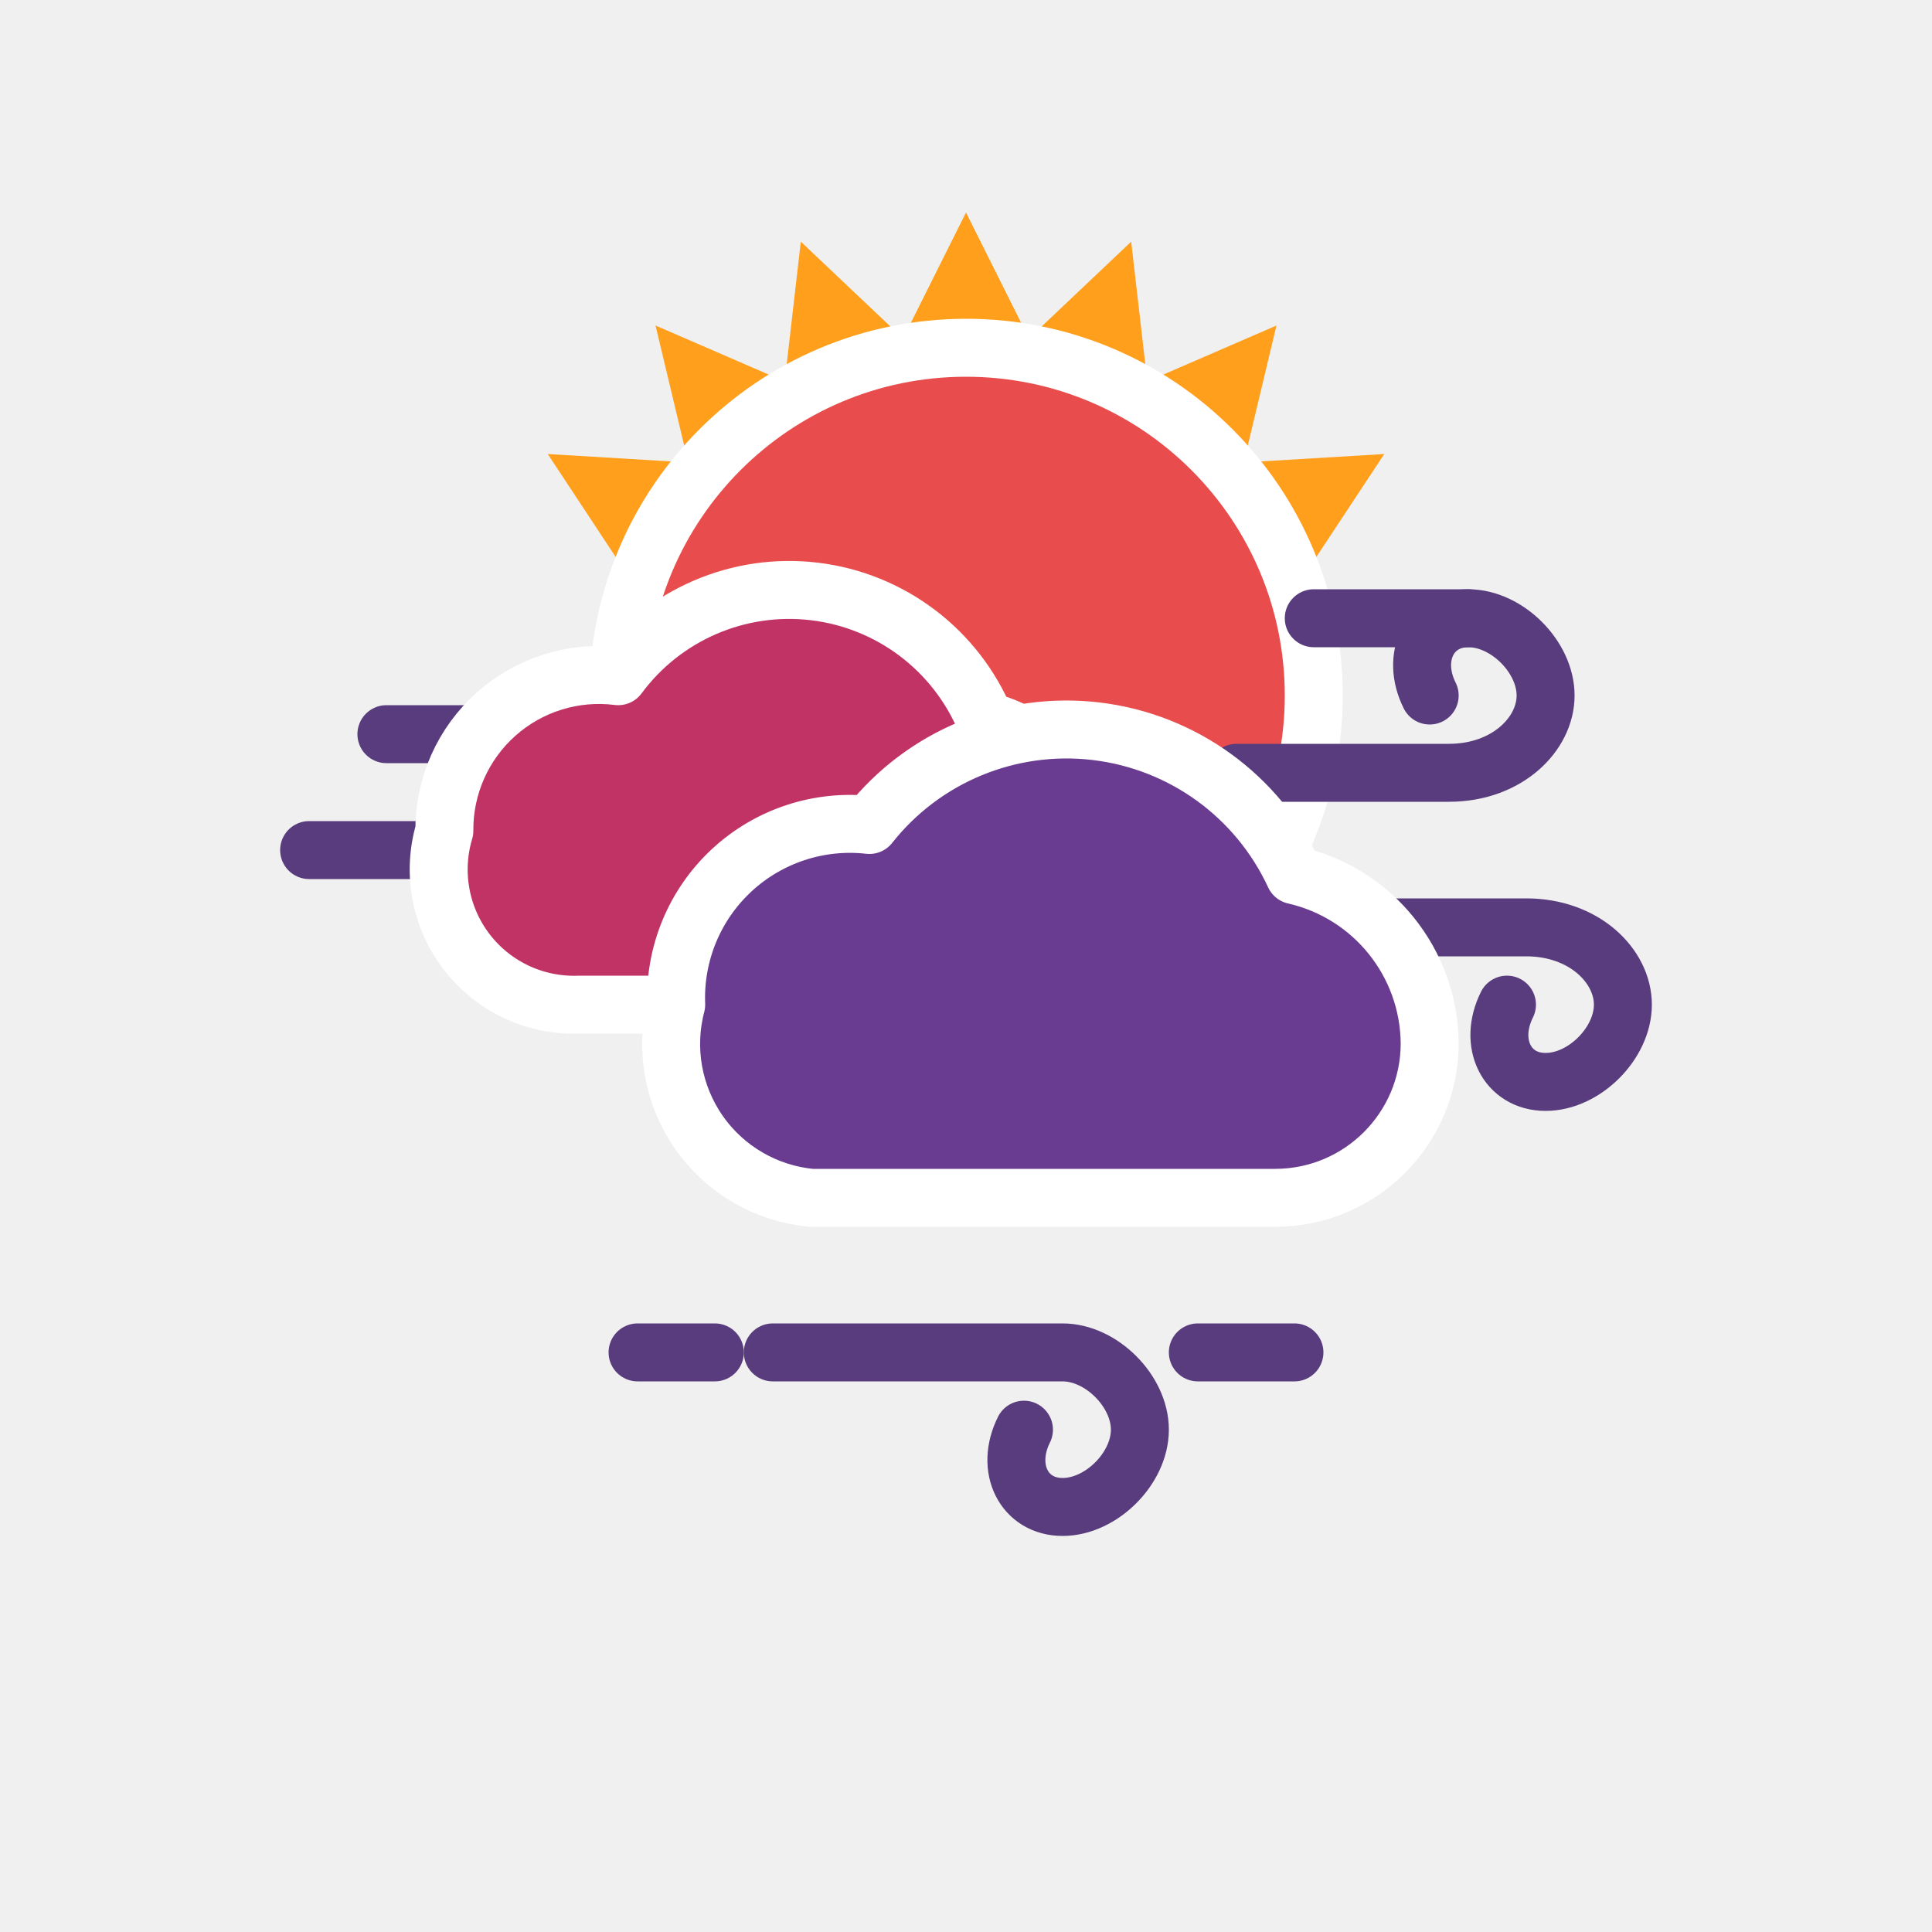
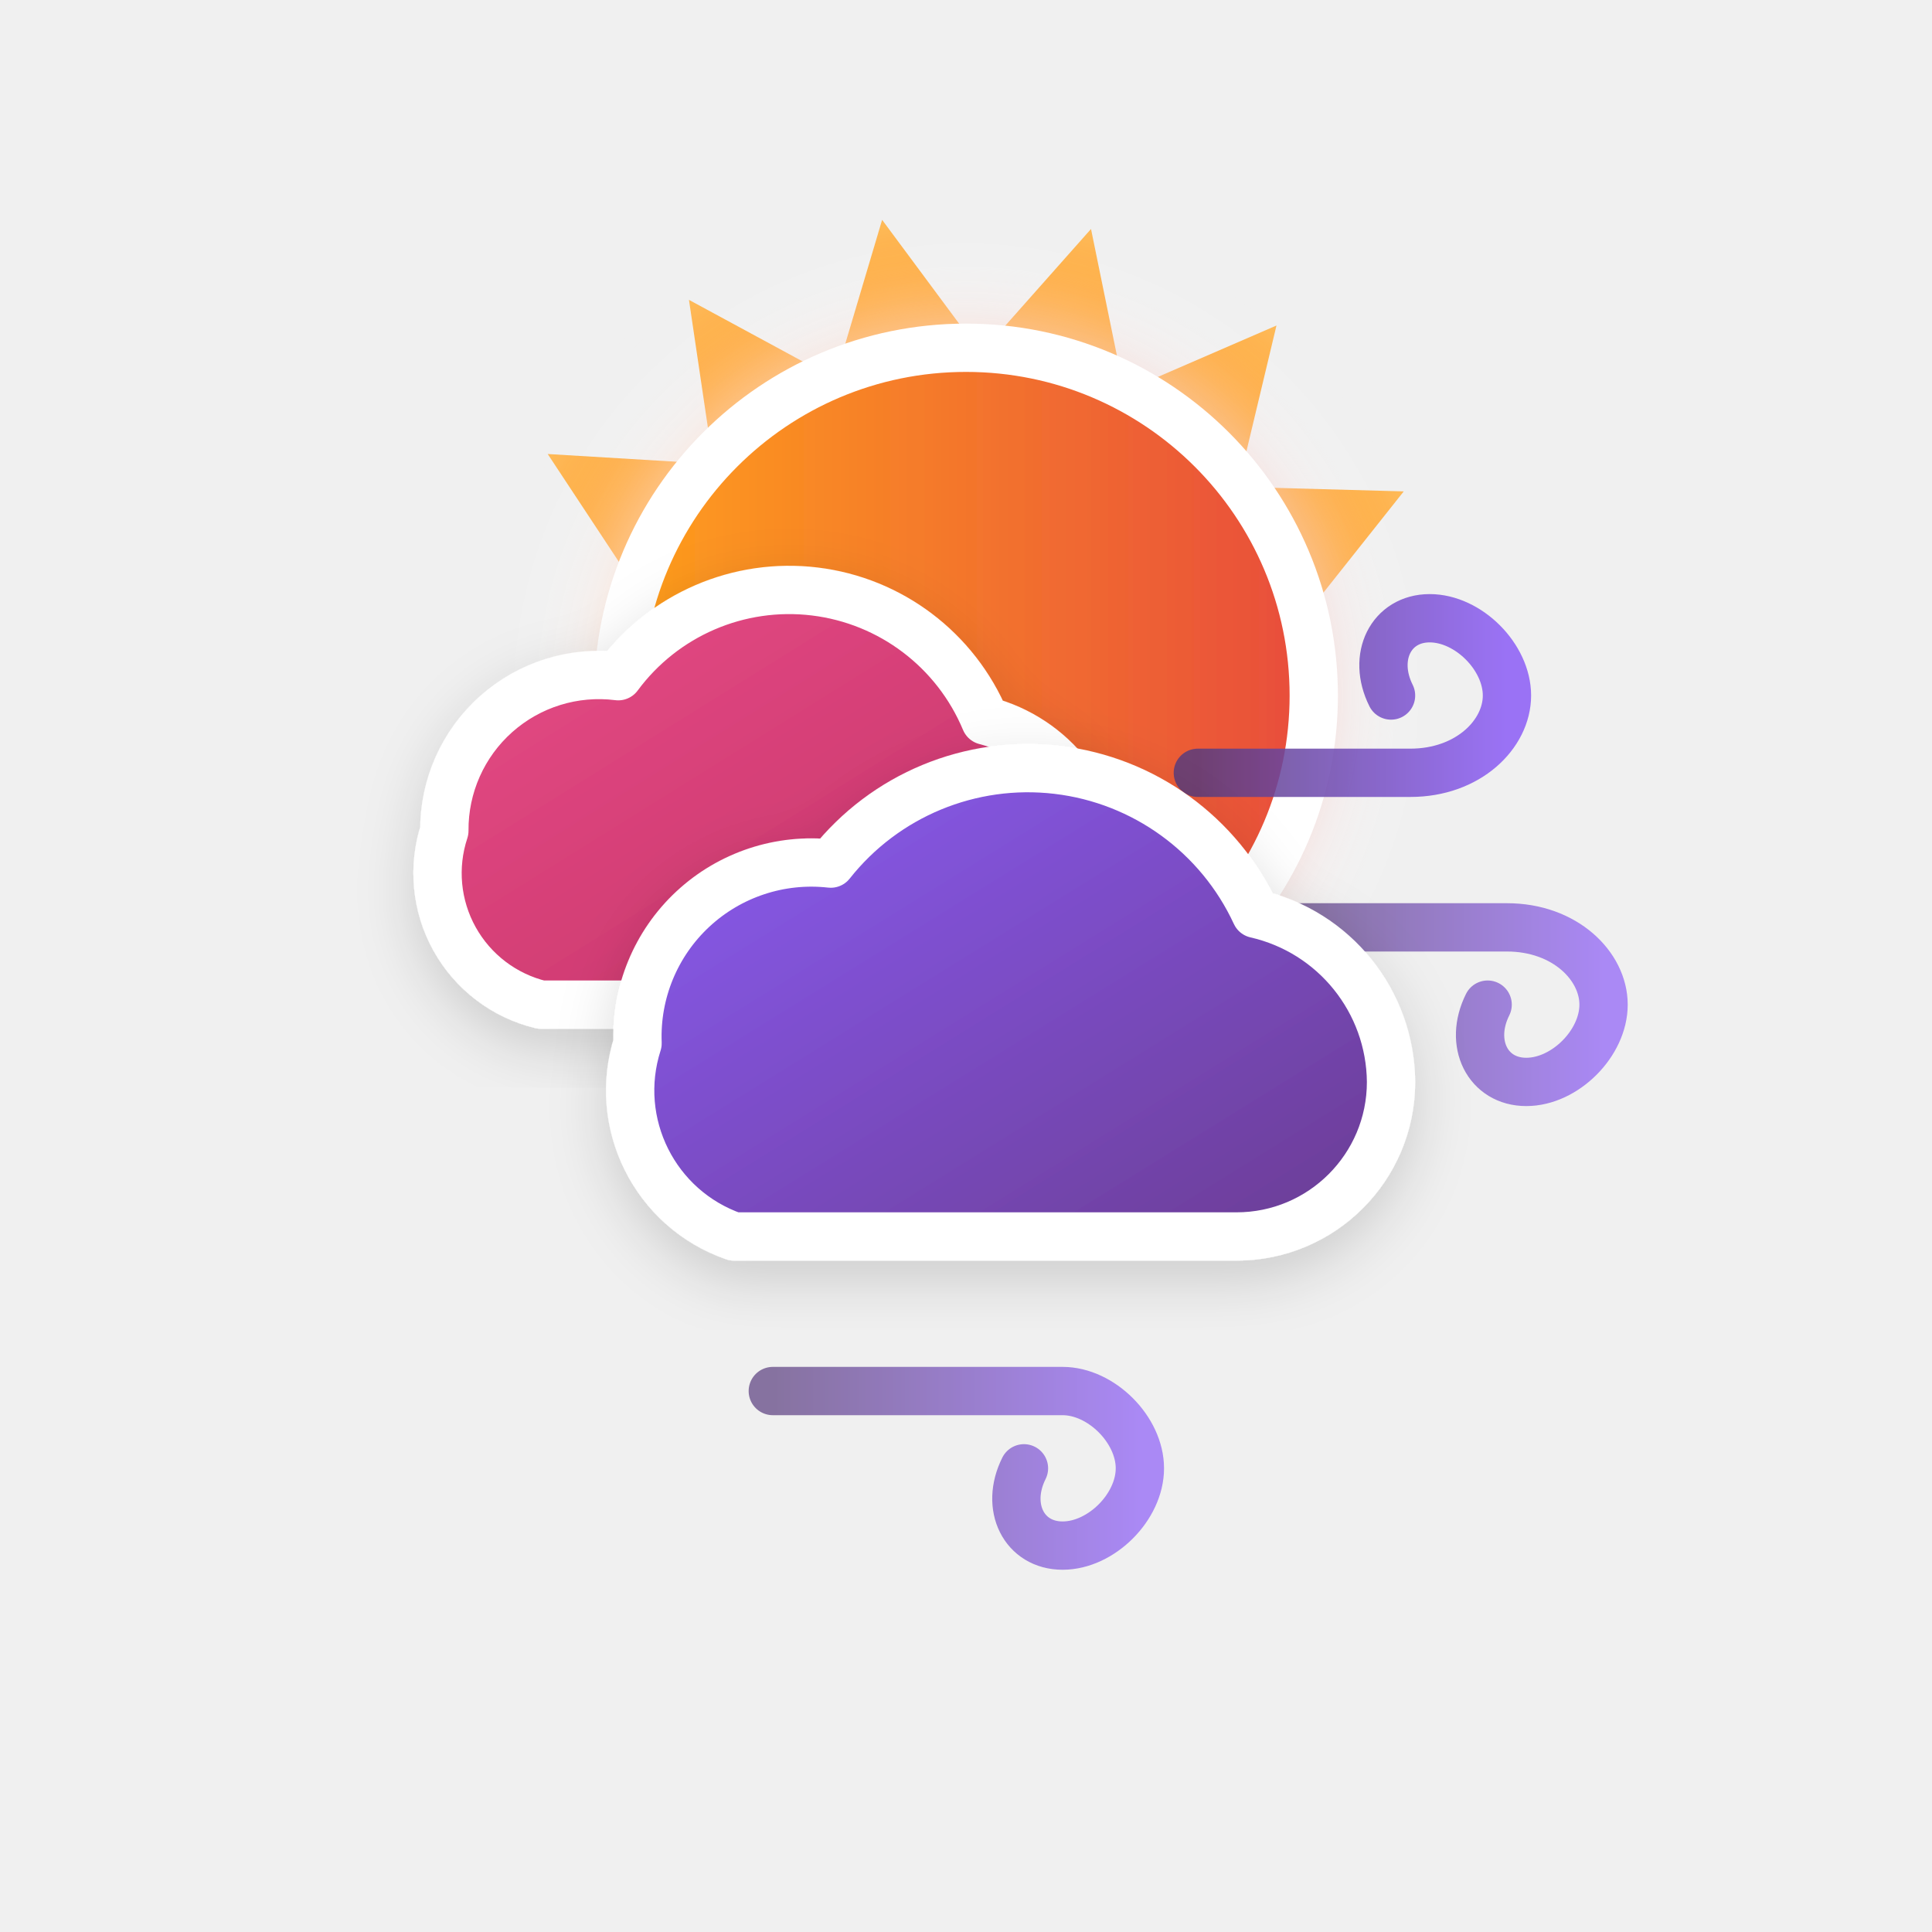
<svg xmlns="http://www.w3.org/2000/svg" viewBox="0 0 100 100" width="100" height="100">
-   <g fill="#ff9f1c">
+   <defs>
+     <linearGradient id="ic-sun" x1="0%" y1="0%" x2="100%" y2="0%">
+       <stop offset="0%" stop-color="#ff9f1c" />
+       <stop offset="100%" stop-color="#e84c3c" />
+     </linearGradient>
+     <linearGradient id="ic-sun-ray" x1="0%" y1="0%" x2="0%" y2="100%">
+       <stop offset="0%" stop-color="#ffb347" />
+       <stop offset="100%" stop-color="#ff8a00" />
+     </linearGradient>
+     <linearGradient id="ic-cloud-pink" x1="0%" y1="0%" x2="100%" y2="100%">
+       <stop offset="0%" stop-color="#e84c88" />
+       <stop offset="100%" stop-color="#c23365" />
+     </linearGradient>
+     <linearGradient id="ic-cloud-purple" x1="0%" y1="0%" x2="100%" y2="100%">
+       <stop offset="0%" stop-color="#8b5cf6" />
+       <stop offset="100%" stop-color="#6a3c91" />
+     </linearGradient>
+     <linearGradient id="ic-wind" x1="0%" y1="0%" x2="100%" y2="0%">
+       <stop offset="0%" stop-color="#593c7d" />
+       <stop offset="100%" stop-color="#8b5cf6" />
+     </linearGradient>
+     <filter id="ic-glow" x="-50%" y="-50%" width="200%" height="200%">
+       <feGaussianBlur stdDeviation="2.5" result="blur" />
+       <feMerge>
+         <feMergeNode in="blur" />
+         <feMergeNode in="SourceGraphic" />
+       </feMerge>
+     </filter>
+     <filter id="ic-shadow" x="-20%" y="-20%" width="140%" height="140%">
+       <feDropShadow dx="0" dy="1" stdDeviation="1.5" flood-color="#000" flood-opacity="0.15" />
+     </filter>
+   </defs>
+   <g fill="url(#ic-sun-ray)" opacity="0.9">
    <polygon points="50,11 46.5,18 53.5,18" transform="rotate(-60, 50, 36)" />
-     <polygon points="50,11 46.5,18 53.5,18" transform="rotate(-40, 50, 36)" />
-     <polygon points="50,11 46.5,18 53.5,18" transform="rotate(-20, 50, 36)" />
-     <polygon points="50,11 46.5,18 53.5,18" transform="rotate(0, 50, 36)" />
-     <polygon points="50,11 46.5,18 53.5,18" transform="rotate(20, 50, 36)" />
+     <polygon points="50,11 46.5,18 53.5,18" transform="rotate(-35, 50, 36)" />
+     <polygon points="50,11 46.5,18 53.5,18" transform="rotate(-10, 50, 36)" />
+     <polygon points="50,11 46.5,18 53.5,18" transform="rotate(15, 50, 36)" />
    <polygon points="50,11 46.5,18 53.5,18" transform="rotate(40, 50, 36)" />
-     <polygon points="50,11 46.5,18 53.5,18" transform="rotate(60, 50, 36)" />
+     <polygon points="50,11 46.5,18 53.5,18" transform="rotate(65, 50, 36)" />
  </g>
-   <circle cx="50" cy="36" r="18" fill="#e84c4c" stroke="#ffffff" stroke-width="3" stroke-linejoin="round" />
-   <line x1="20" y1="38" x2="26" y2="38" stroke="#593c7d" stroke-width="3" stroke-linecap="round" />
-   <line x1="16" y1="44" x2="24" y2="44" stroke="#593c7d" stroke-width="3" stroke-linecap="round" />
-   <line x1="68" y1="32" x2="76" y2="32" stroke="#593c7d" stroke-width="3" stroke-linecap="round" />
-   <path d="M 30,52 h 20 a 7,7 0 0,0 7,-7 a 8,8 0 0,0 -6,-7.7 a 11,11 0 0,0 -19,-2.3 a 8,8 0 0,0 -9,8 a 7,7 0 0,0 7,9 z" fill="#c23365" stroke="#ffffff" stroke-width="3" stroke-linejoin="round" />
-   <path d="M 64,40 h 11 C 78,40 80,38 80,36 C 80,34 78,32 76,32 C 74,32 73,34 74,36" stroke="#593c7d" stroke-width="3" stroke-linecap="round" fill="none" />
-   <path d="M 70,48 h 9 C 82,48 84,50 84,52 C 84,54 82,56 80,56 C 78,56 77,54 78,52" stroke="#593c7d" stroke-width="3" stroke-linecap="round" fill="none" />
-   <path d="M 42,62 h 24 a 8,8 0 0,0 8,-8 a 9,9 0 0,0 -7,-8.7 a 13,13 0 0,0 -22,-2.6 a 9,9 0 0,0 -10,9.3 a 8,8 0 0,0 7,10 z" fill="#6a3c91" stroke="#ffffff" stroke-width="3" stroke-linejoin="round" />
-   <line x1="33" y1="70" x2="37" y2="70" stroke="#593c7d" stroke-width="3" stroke-linecap="round" />
-   <path d="M 40,70 h 15 C 57,70 59,72 59,74 C 59,76 57,78 55,78 C 53,78 52,76 53,74" stroke="#593c7d" stroke-width="3" stroke-linecap="round" fill="none" />
-   <line x1="62" y1="70" x2="67" y2="70" stroke="#593c7d" stroke-width="3" stroke-linecap="round" />
+   <circle cx="50" cy="36" r="18" fill="url(#ic-sun)" filter="url(#ic-glow)" stroke="#fff" stroke-width="2.5" stroke-linejoin="round" />
+   <line x1="20" y1="38" x2="26" y2="38" stroke="url(#ic-wind)" stroke-width="3" stroke-linecap="round" opacity="0.85" />
+   <line x1="16" y1="44" x2="24" y2="44" stroke="url(#ic-wind)" stroke-width="3" stroke-linecap="round" opacity="0.7" />
+   <line x1="68" y1="32" x2="76" y2="32" stroke="url(#ic-wind)" stroke-width="3" stroke-linecap="round" opacity="0.85" />
+   <g filter="url(#ic-shadow)">
+     <path d="M 28,52 h 22 a 7,7 0 0,0 7,-7 a 8,8 0 0,0 -6,-7.7 a 11,11 0 0,0 -19,-2.3 a 8,8 0 0,0 -9,8 a 7,7 0 0,0 5,9 z" fill="url(#ic-cloud-pink)" stroke="#fff" stroke-width="2.5" stroke-linejoin="round" />
+   </g>
+   <path d="M 62,40 h 11 C 76,40 78,38 78,36 C 78,34 76,32 74,32 C 72,32 71,34 72,36" stroke="url(#ic-wind)" stroke-width="2.5" stroke-linecap="round" fill="none" opacity="0.85" />
+   <path d="M 67,48 h 11 C 81,48 83,50 83,52 C 83,54 81,56 79,56 C 77,56 76,54 77,52" stroke="url(#ic-wind)" stroke-width="2.5" stroke-linecap="round" fill="none" opacity="0.7" />
+   <g filter="url(#ic-shadow)">
+     <path d="M 40,64 h 24 a 8,8 0 0,0 8,-8 a 9,9 0 0,0 -7,-8.7 a 13,13 0 0,0 -22,-2.6 a 9,9 0 0,0 -10,9.3 a 8,8 0 0,0 5,10 z" fill="url(#ic-cloud-purple)" stroke="#fff" stroke-width="2.5" stroke-linejoin="round" />
+   </g>
+   <line x1="33" y1="72" x2="37" y2="72" stroke="url(#ic-wind)" stroke-width="2.5" stroke-linecap="round" opacity="0.85" />
+   <path d="M 40,72 h 15 C 57,72 59,74 59,76 C 59,78 57,80 55,80 C 53,80 52,78 53,76" stroke="url(#ic-wind)" stroke-width="2.5" stroke-linecap="round" fill="none" opacity="0.7" />
+   <line x1="62" y1="72" x2="67" y2="72" stroke="url(#ic-wind)" stroke-width="2.5" stroke-linecap="round" opacity="0.85" />
</svg>
